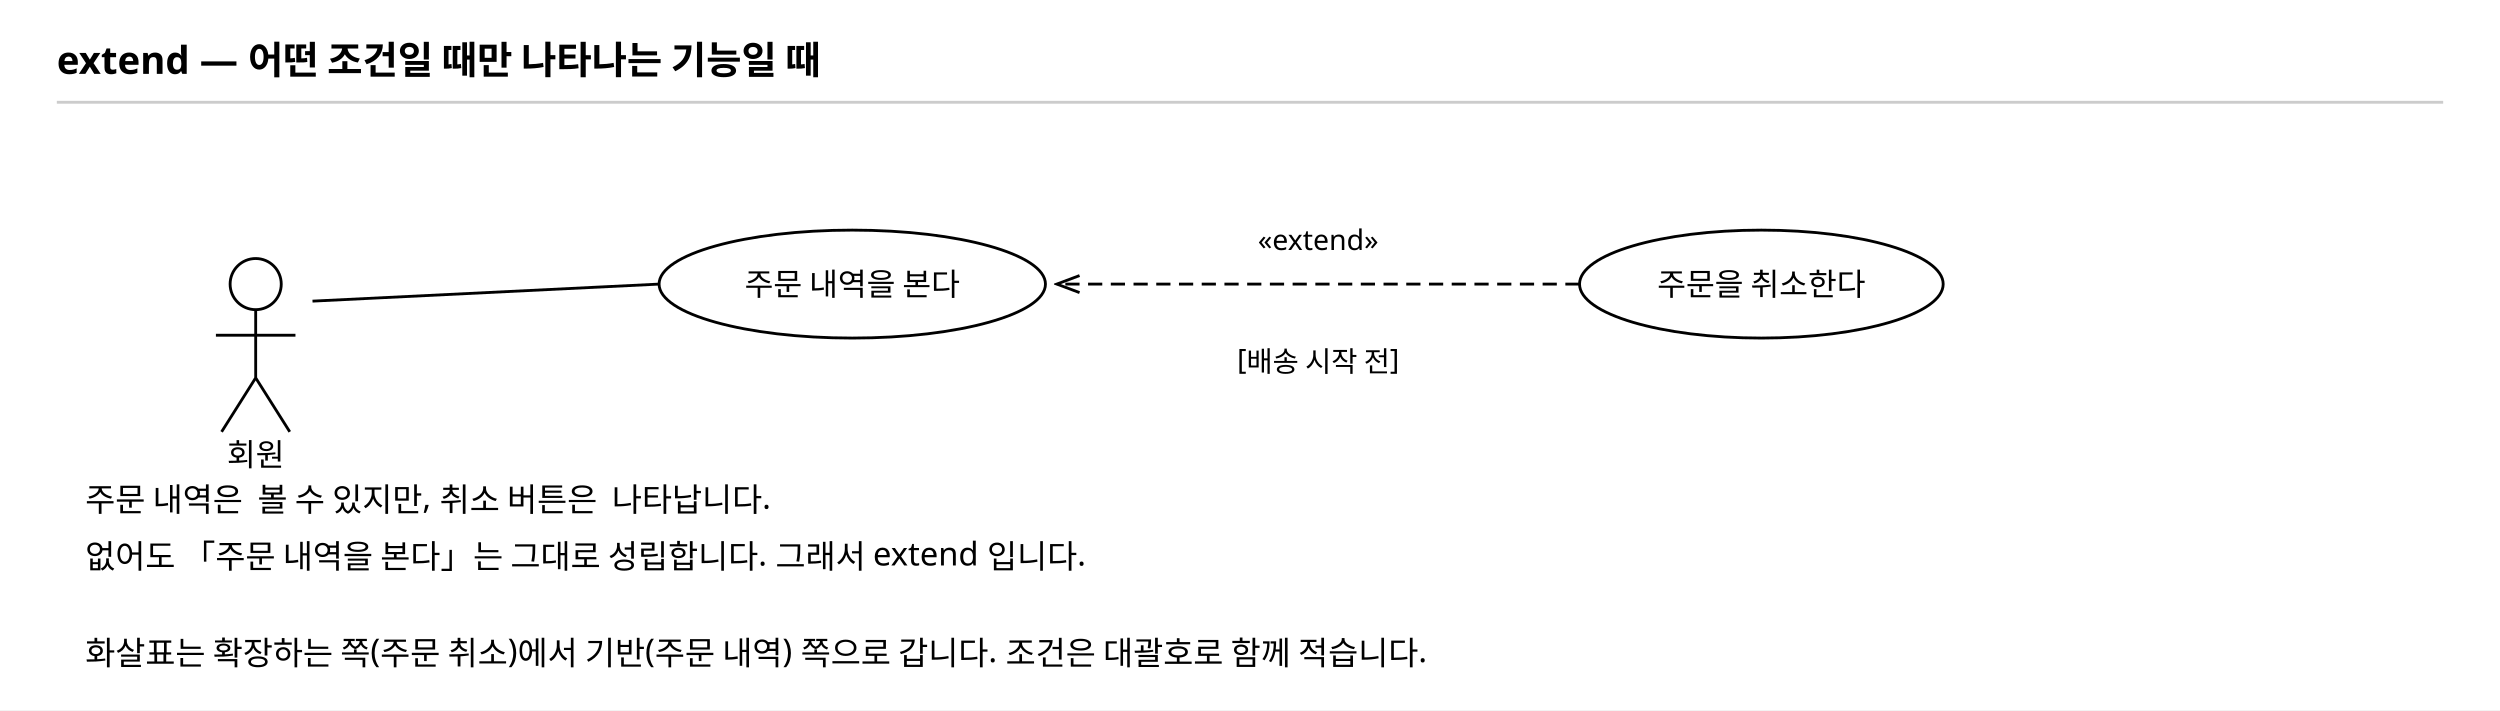
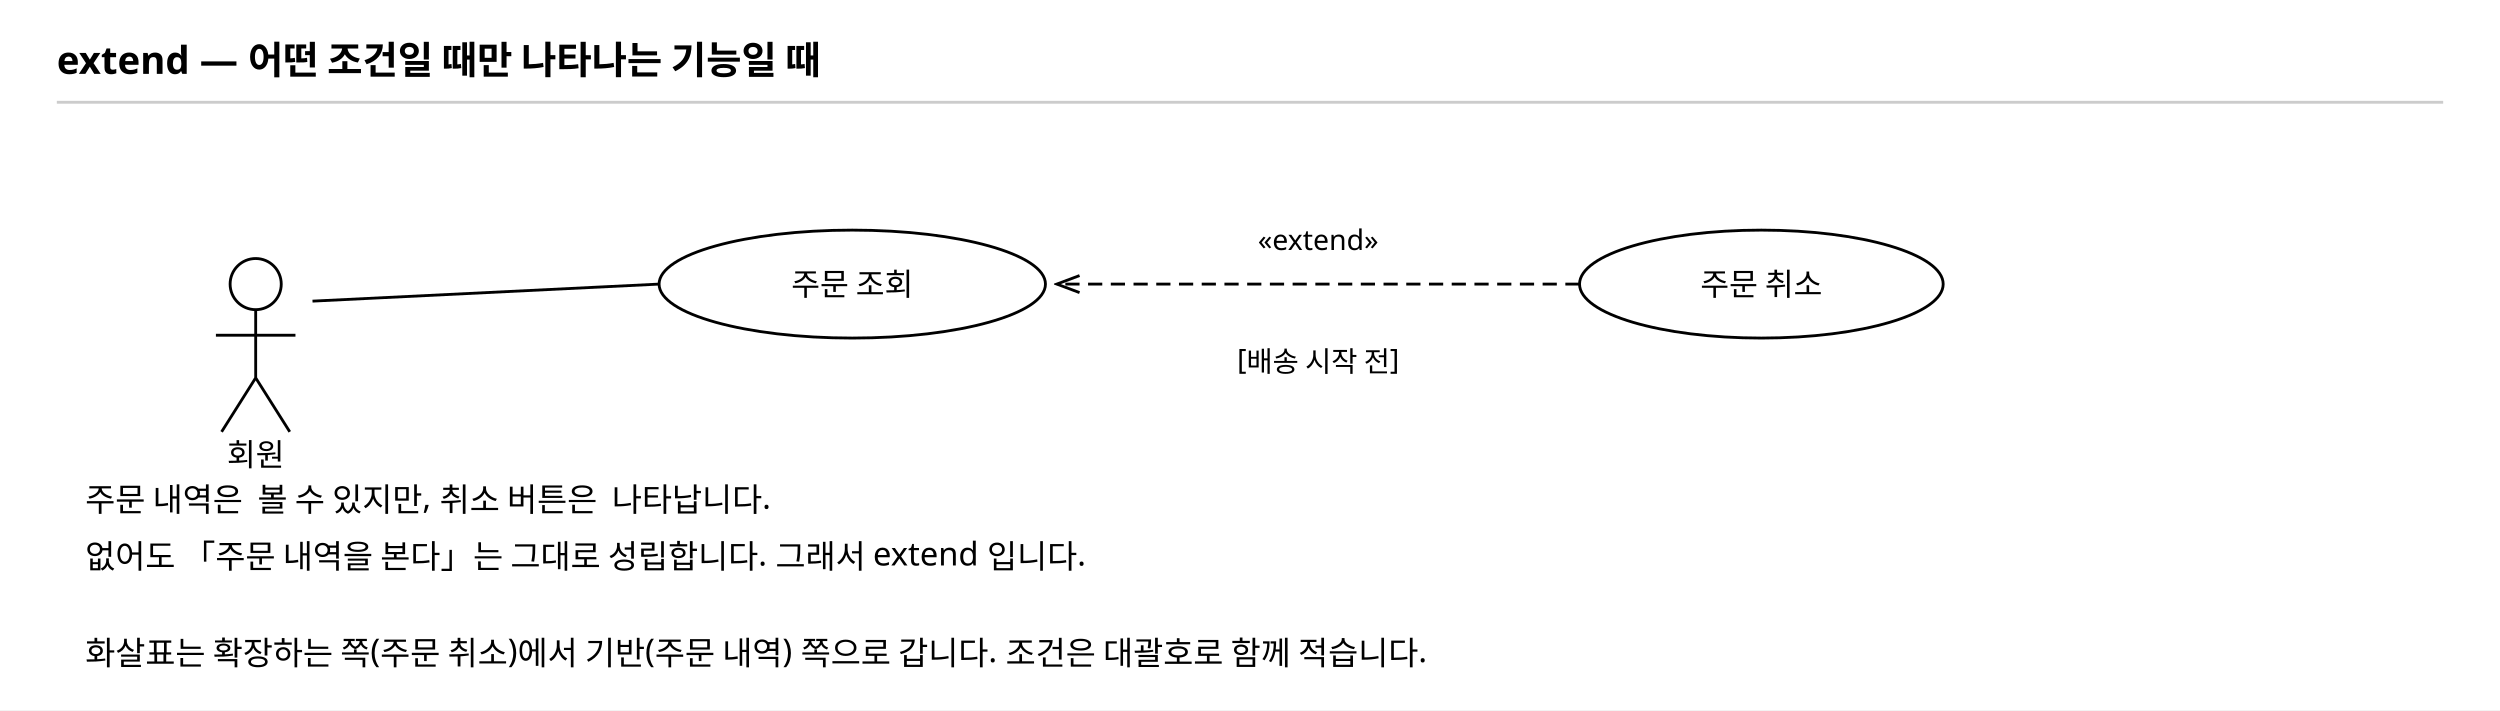
<svg xmlns="http://www.w3.org/2000/svg" viewBox="0 0 880 250" width="880" height="250">
  <style>text{font-family:"Malgun Gothic",sans-serif;fill:#000}</style>
  <defs>
    <marker id="o" markerWidth="10" markerHeight="8" refX="9" refY="4" orient="auto" markerUnits="userSpaceOnUse">
      <path d="M1,1 L9,4 L1,7" fill="none" stroke="#000" />
    </marker>
  </defs>
  <rect width="880" height="250" fill="#fff" />
  <text x="20" y="26" font-size="13.5" font-weight="700">extend — 어떤 조건일 때만 나타나는 기능일 때</text>
  <line x1="20" y1="36" x2="860" y2="36" stroke="#ccc" />
  <circle cx="90" cy="100" r="9" fill="#fff" stroke="#000" />
  <path d="M90 109 v24 M76 118 h28 M90 133 l-12 19 M90 133 l12 19" stroke="#000" fill="none" />
  <text x="90" y="164" font-size="11" font-weight="400" text-anchor="middle" fill="#000">회원</text>
  <ellipse cx="300" cy="100" rx="68" ry="19" fill="#fff" stroke="#000" />
-   <text x="300" y="104" font-size="11" font-weight="400" text-anchor="middle" fill="#000">주문 내역을 본다</text>
+   <text x="300" y="104" font-size="11" font-weight="400" text-anchor="middle" fill="#000">주문 조회</text>
  <ellipse cx="620" cy="100" rx="64" ry="19" fill="#fff" stroke="#000" />
-   <text x="620" y="104" font-size="11" font-weight="400" text-anchor="middle" fill="#000">주문을 취소한다</text>
+   <text x="620" y="104" font-size="11" font-weight="400" text-anchor="middle" fill="#000">주문 취소</text>
  <line x1="110" y1="106" x2="232" y2="100" stroke="#000" />
  <line x1="556" y1="100" x2="372" y2="100" stroke="#000" stroke-dasharray="5 3" marker-end="url(#o)" />
  <text x="464" y="88" font-size="10" font-weight="400" text-anchor="middle" fill="#000">«extend»</text>
  <text x="464" y="130" font-size="10" font-weight="400" text-anchor="middle" fill="#000">[배송 시작 전]</text>
  <text x="30" y="180" font-size="11.5" font-weight="400" text-anchor="start" fill="#000">주문 내역은 <b>항상</b> 볼 수 있지만, 취소 버튼은 <b>배송 전인 주문에만</b> 나타납니다.</text>
  <text x="30" y="200" font-size="11.5" font-weight="400" text-anchor="start" fill="#000">없어도 「주문 내역을 본다」는 그대로 성립합니다. 그래서 extend 입니다.</text>
  <text x="30" y="234" font-size="11.5" font-weight="400" text-anchor="start" fill="#555">화살표는 확장하는 쪽(주문 취소)에서 기반(주문 내역) 쪽으로 갑니다. 조건은 대괄호로 함께 적습니다.</text>
</svg>
